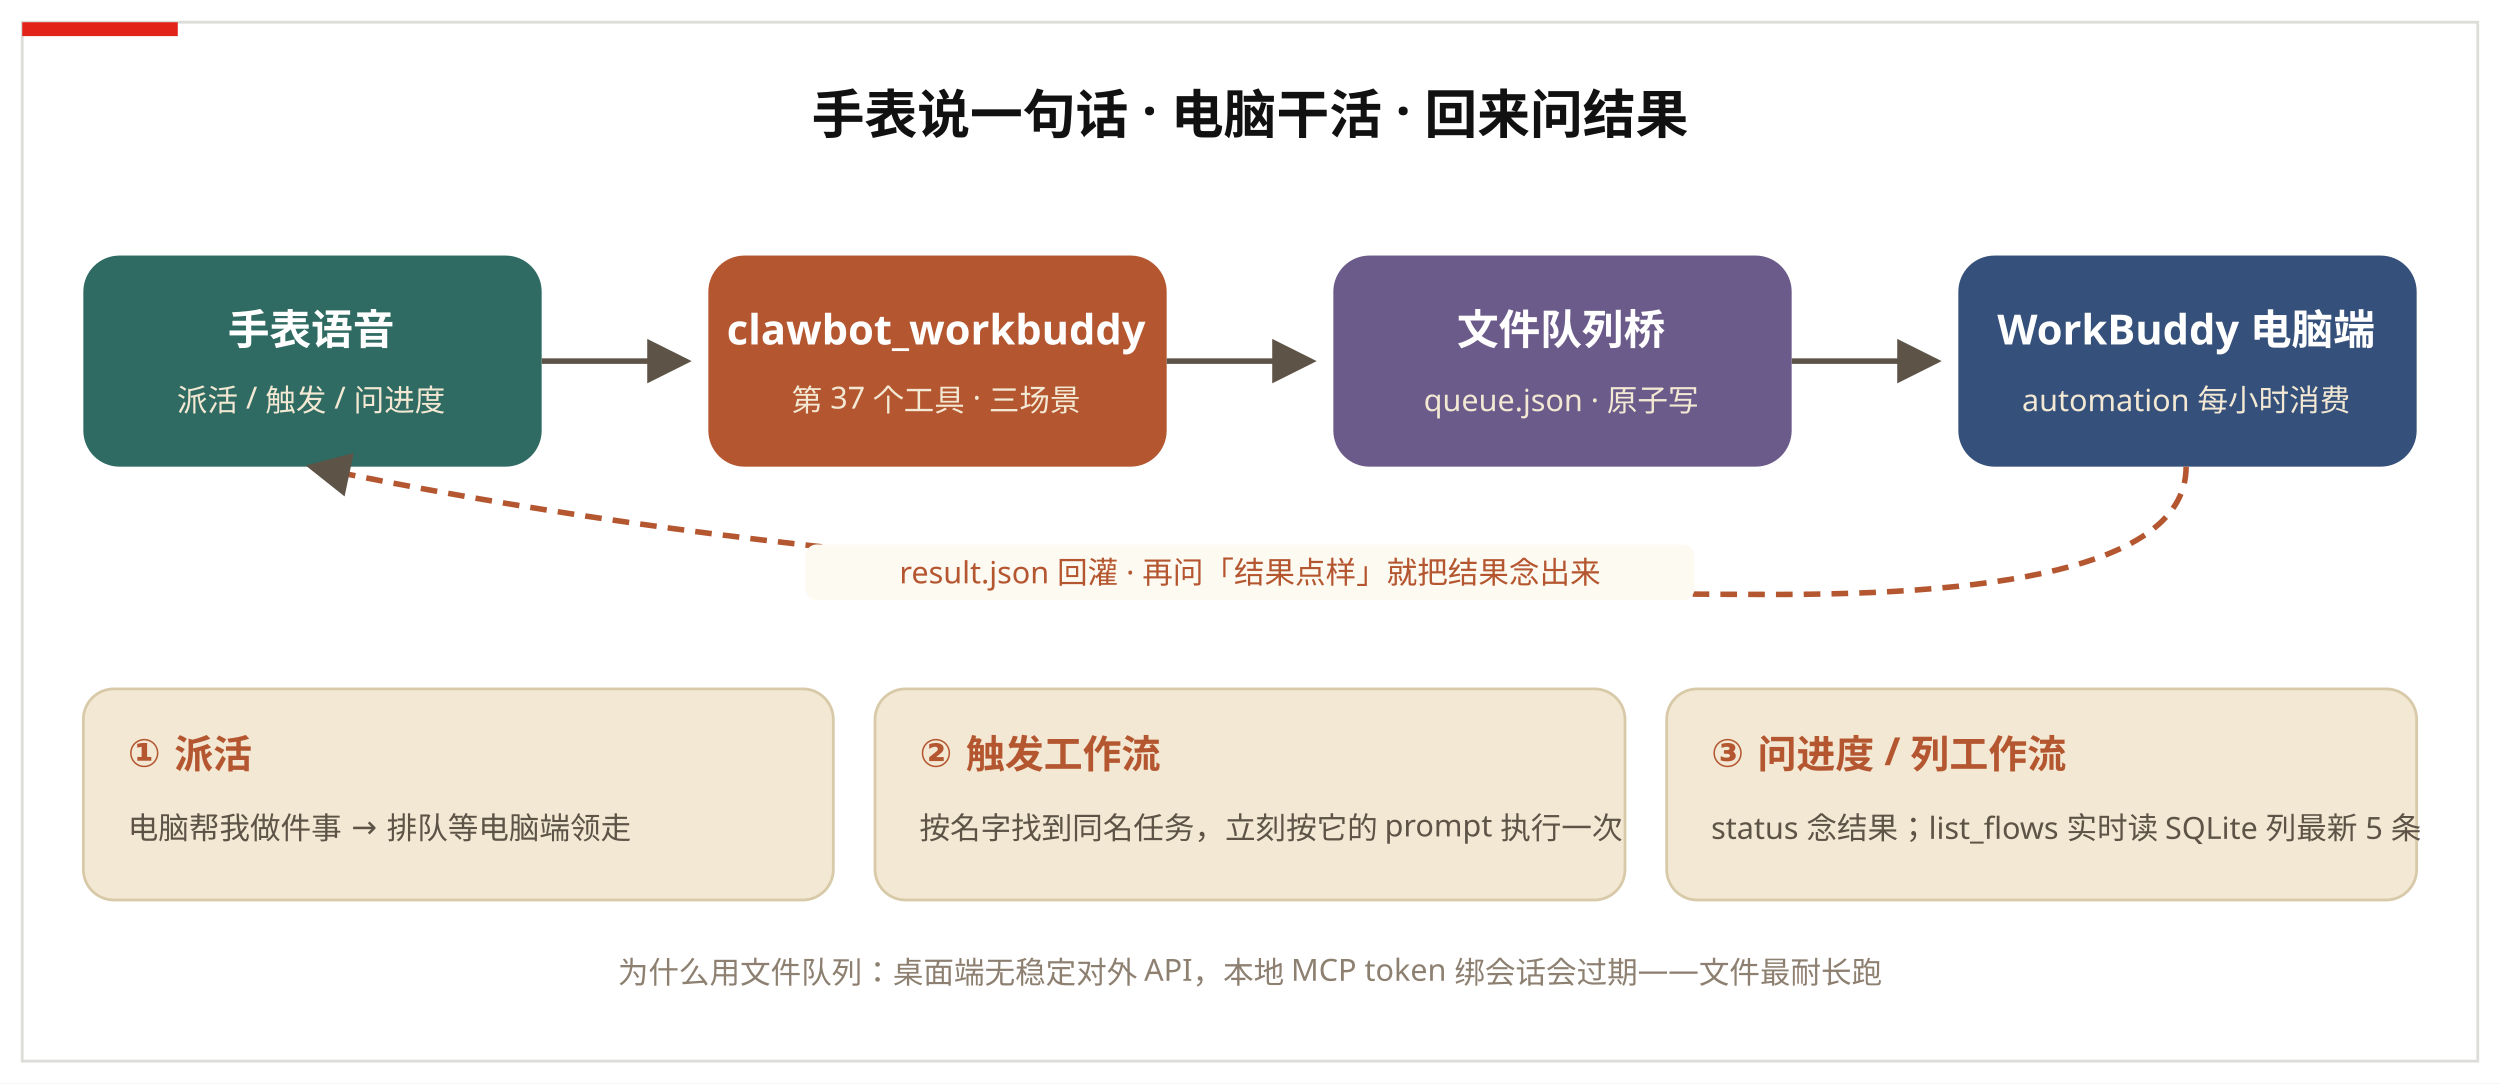
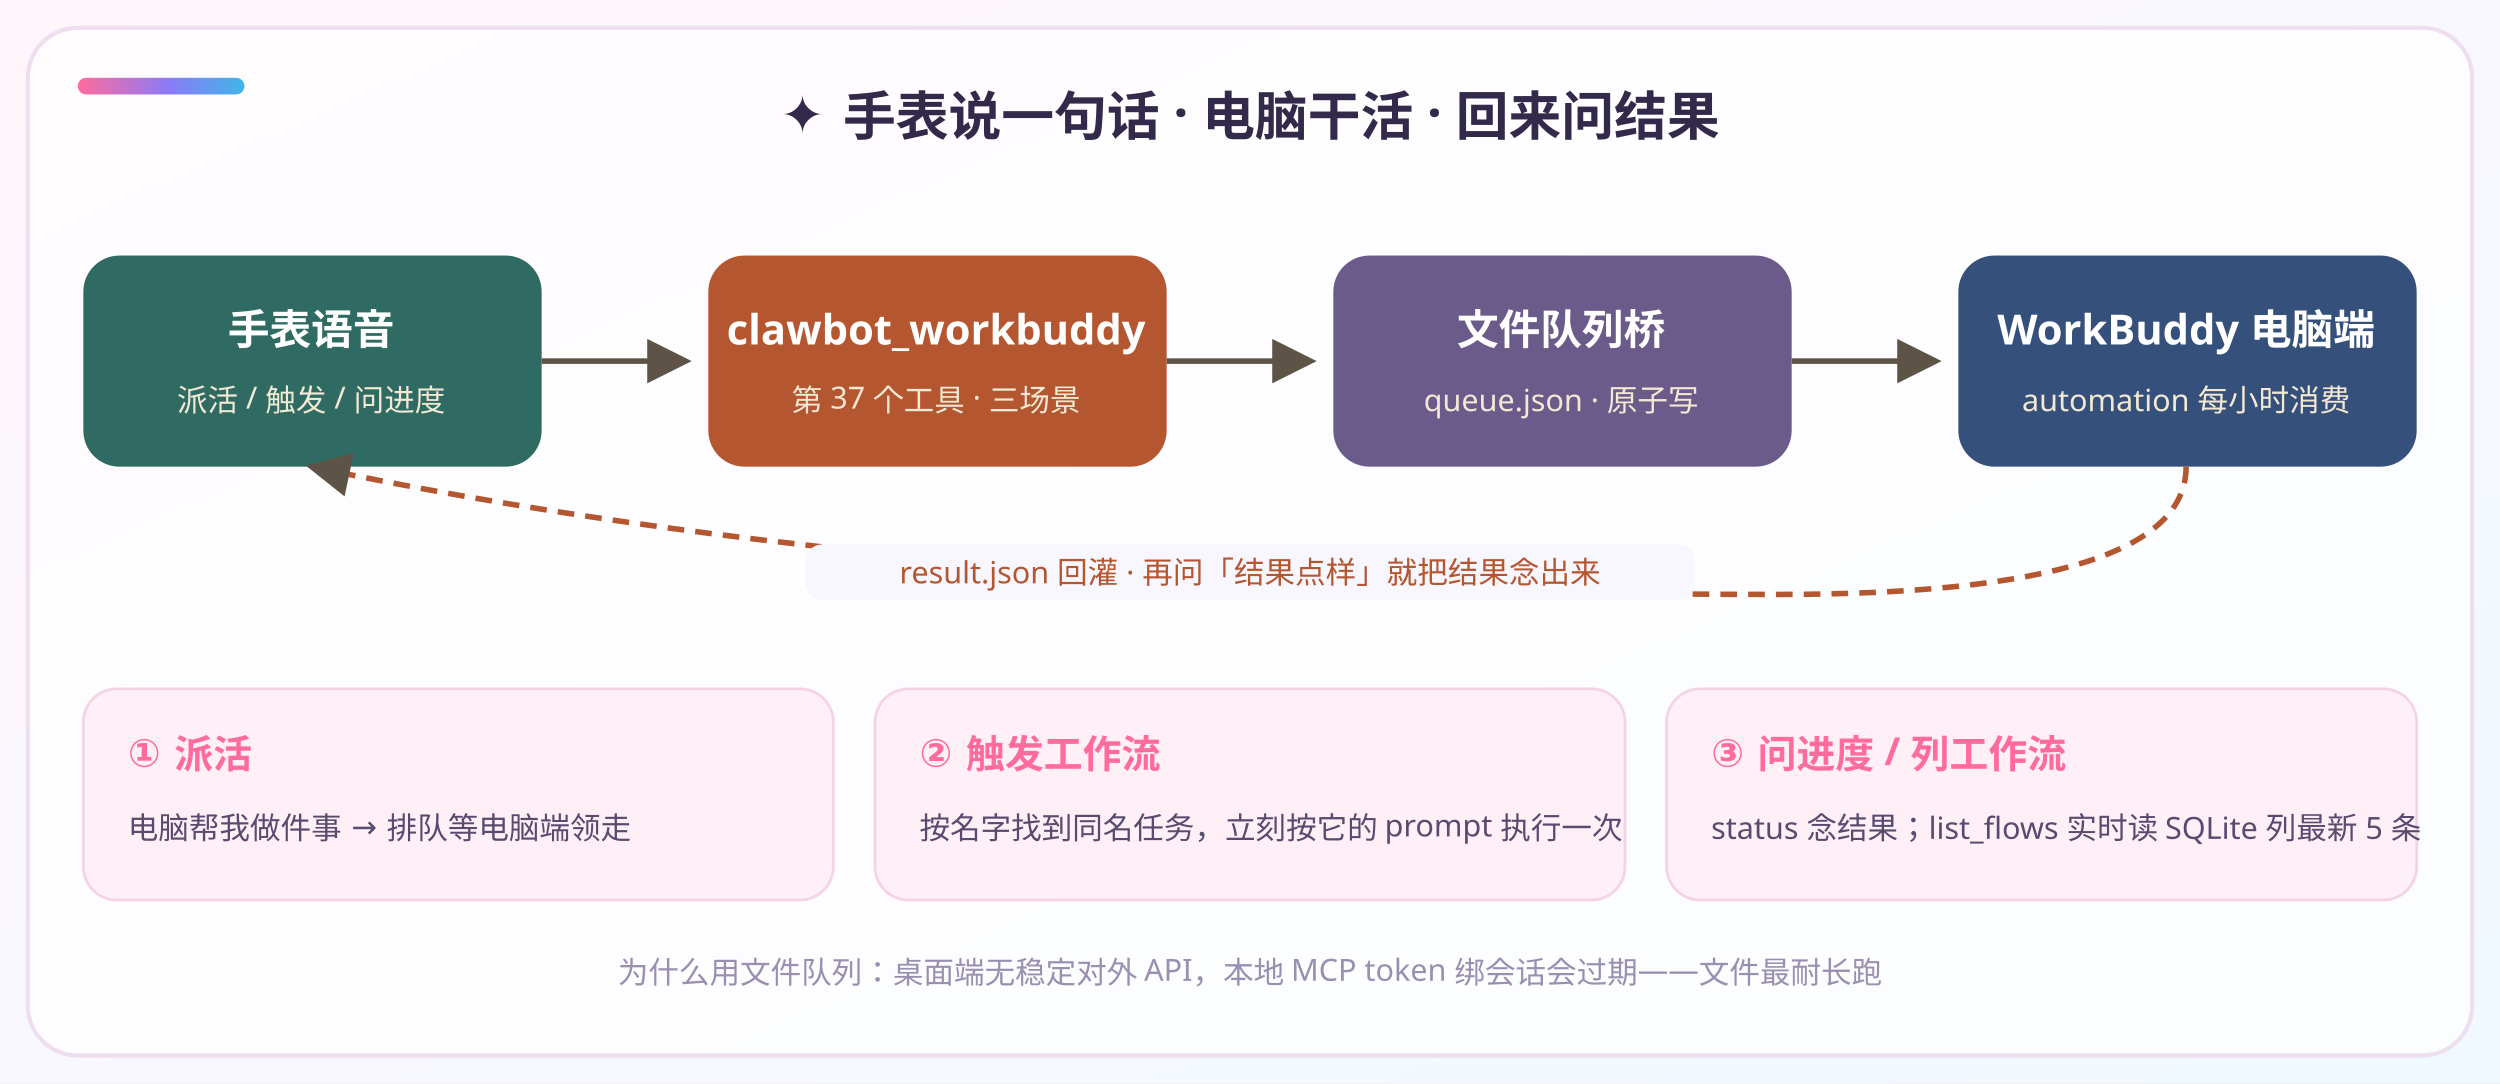
<svg xmlns="http://www.w3.org/2000/svg" viewBox="0 0 900 390" width="900" height="390" role="img" aria-label="WorkBuddy 语音指挥工作流程">
-   <rect width="900" height="390" fill="#ffffff" />
-   <rect x="8" y="8" width="884" height="374" fill="none" stroke="#dcdcd8" stroke-width="1" />
-   <rect x="8" y="8" width="56" height="5" fill="#e2231a" />
-   <text x="450" y="48" text-anchor="middle" font-family="'Microsoft YaHei','PingFang SC',sans-serif" font-size="19" font-weight="bold" fill="#111111">手表说一句话 · 电脑干活 · 回来问结果</text>
+   <defs>
+     <linearGradient id="wbg" x1="0" y1="0" x2="1" y2="1">
+       <stop offset="0" stop-color="#fff6fb" />
+       <stop offset="55%" stop-color="#f8f7ff" />
+       <stop offset="100%" stop-color="#eff9ff" />
+     </linearGradient>
+     <linearGradient id="wrim" x1="0" y1="0" x2="1" y2="0">
+       <stop offset="0" stop-color="#ff6b9d" />
+       <stop offset="55%" stop-color="#8a7bf7" />
+       <stop offset="100%" stop-color="#3fb6e8" />
+     </linearGradient>
+   </defs>
+   <rect width="900" height="390" fill="url(#wbg)" />
+   <rect x="10" y="10" width="880" height="370" rx="18" fill="#ffffff" fill-opacity=".72" stroke="#eedef0" stroke-width="1.5" />
+   <rect x="28" y="28" width="60" height="6" rx="3" fill="url(#wrim)" />
+   <text x="450" y="48" text-anchor="middle" font-family="'Microsoft YaHei','PingFang SC',sans-serif" font-size="19" font-weight="bold" fill="#33294a">✦ 手表说一句话 · 电脑干活 · 回来问结果</text>
  <defs>
    <marker id="aw" markerWidth="8" markerHeight="8" refX="7" refY="4" orient="auto">
      <path d="M0 0 L8 4 L0 8 Z" fill="#5d5347" />
    </marker>
  </defs>
  <rect x="30" y="92" width="165" height="76" rx="13" fill="#2f6b62" />
  <text x="112" y="124" text-anchor="middle" font-family="'Microsoft YaHei','PingFang SC',sans-serif" font-size="15" font-weight="bold" fill="#fff">手表语音</text>
  <text x="112" y="148" text-anchor="middle" font-family="'Microsoft YaHei','PingFang SC',sans-serif" font-size="11" fill="#f2e8d3">派活 / 触发 / 问进度</text>
  <rect x="255" y="92" width="165" height="76" rx="13" fill="#b4562f" />
  <text x="337" y="124" text-anchor="middle" font-family="'Microsoft YaHei','PingFang SC',sans-serif" font-size="15" font-weight="bold" fill="#fff">clawbot_workbuddy</text>
  <text x="337" y="148" text-anchor="middle" font-family="'Microsoft YaHei','PingFang SC',sans-serif" font-size="11" fill="#f2e8d3">第 37 个工具 · 三场景</text>
  <rect x="480" y="92" width="165" height="76" rx="13" fill="#6b5b8a" />
  <text x="562" y="124" text-anchor="middle" font-family="'Microsoft YaHei','PingFang SC',sans-serif" font-size="15" font-weight="bold" fill="#fff">文件队列桥</text>
  <text x="562" y="148" text-anchor="middle" font-family="'Microsoft YaHei','PingFang SC',sans-serif" font-size="11" fill="#f2e8d3">queue.json · 原子写</text>
  <rect x="705" y="92" width="165" height="76" rx="13" fill="#35507a" />
  <text x="787" y="124" text-anchor="middle" font-family="'Microsoft YaHei','PingFang SC',sans-serif" font-size="15" font-weight="bold" fill="#fff">WorkBuddy 电脑端</text>
  <text x="787" y="148" text-anchor="middle" font-family="'Microsoft YaHei','PingFang SC',sans-serif" font-size="11" fill="#f2e8d3">automation 每小时消费</text>
  <path d="M195 130 L247 130" stroke="#5d5347" stroke-width="2" fill="none" marker-end="url(#aw)" />
  <path d="M420 130 L472 130" stroke="#5d5347" stroke-width="2" fill="none" marker-end="url(#aw)" />
  <path d="M645 130 L697 130" stroke="#5d5347" stroke-width="2" fill="none" marker-end="url(#aw)" />
  <path d="M787 168 Q787 214 640 214 Q330 214 112 168" stroke="#b4562f" stroke-width="2" fill="none" stroke-dasharray="6 4" marker-end="url(#aw)" />
-   <rect x="290" y="196" width="320" height="20" rx="4" fill="#fdfaf2" />
+   <rect x="290" y="196" width="320" height="20" rx="6" fill="#f8f7ff" />
  <text x="450" y="210" text-anchor="middle" font-family="'Microsoft YaHei','PingFang SC',sans-serif" font-size="11" fill="#b4562f">result.json 回灌 · 再问「结果点样」就把结果念出来</text>
-   <rect x="30" y="248" width="270" height="76" rx="11" fill="#f2e8d3" stroke="#d8c9a8" />
-   <text x="46" y="276" font-family="'Microsoft YaHei','PingFang SC',sans-serif" font-size="14" font-weight="bold" fill="#b4562f">① 派活</text>
-   <text x="46" y="302" font-family="'Microsoft YaHei','PingFang SC',sans-serif" font-size="11" fill="#5d5347">电脑帮我做件事 → 排队等电脑端领走</text>
-   <rect x="315" y="248" width="270" height="76" rx="11" fill="#f2e8d3" stroke="#d8c9a8" />
-   <text x="331" y="276" font-family="'Microsoft YaHei','PingFang SC',sans-serif" font-size="14" font-weight="bold" fill="#b4562f">② 触发工作流</text>
-   <text x="331" y="302" font-family="'Microsoft YaHei','PingFang SC',sans-serif" font-size="11" fill="#5d5347">按名字找到同名任务，立刻按它的 prompt 执行一次</text>
-   <rect x="600" y="248" width="270" height="76" rx="11" fill="#f2e8d3" stroke="#d8c9a8" />
-   <text x="616" y="276" font-family="'Microsoft YaHei','PingFang SC',sans-serif" font-size="14" font-weight="bold" fill="#b4562f">③ 问进度 / 列工作流</text>
-   <text x="616" y="302" font-family="'Microsoft YaHei','PingFang SC',sans-serif" font-size="11" fill="#5d5347">status 念结果；list_flows 实时读 SQLite 列最新 5 条</text>
-   <text x="450" y="354" text-anchor="middle" font-family="'Microsoft YaHei','PingFang SC',sans-serif" font-size="11" fill="#8d8071">为什么用文件队列：桌面端无稳定对外 API，本地 MCP token 绑会话会过期——文件最耐长跑</text>
+   <rect x="30" y="248" width="270" height="76" rx="12" fill="#fff0f7" stroke="#f3d3e4" />
+   <text x="46" y="276" font-family="'Microsoft YaHei','PingFang SC',sans-serif" font-size="14" font-weight="bold" fill="#ff6b9d">① 派活</text>
+   <text x="46" y="302" font-family="'Microsoft YaHei','PingFang SC',sans-serif" font-size="11" fill="#574c70">电脑帮我做件事 → 排队等电脑端领走</text>
+   <rect x="315" y="248" width="270" height="76" rx="12" fill="#fff0f7" stroke="#f3d3e4" />
+   <text x="331" y="276" font-family="'Microsoft YaHei','PingFang SC',sans-serif" font-size="14" font-weight="bold" fill="#ff6b9d">② 触发工作流</text>
+   <text x="331" y="302" font-family="'Microsoft YaHei','PingFang SC',sans-serif" font-size="11" fill="#574c70">按名字找到同名任务，立刻按它的 prompt 执行一次</text>
+   <rect x="600" y="248" width="270" height="76" rx="12" fill="#fff0f7" stroke="#f3d3e4" />
+   <text x="616" y="276" font-family="'Microsoft YaHei','PingFang SC',sans-serif" font-size="14" font-weight="bold" fill="#ff6b9d">③ 问进度 / 列工作流</text>
+   <text x="616" y="302" font-family="'Microsoft YaHei','PingFang SC',sans-serif" font-size="11" fill="#574c70">status 念结果；list_flows 实时读 SQLite 列最新 5 条</text>
+   <text x="450" y="354" text-anchor="middle" font-family="'Microsoft YaHei','PingFang SC',sans-serif" font-size="11" fill="#9a8fb0">为什么用文件队列：桌面端无稳定对外 API，本地 MCP token 绑会话会过期——文件最耐长跑</text>
</svg>
